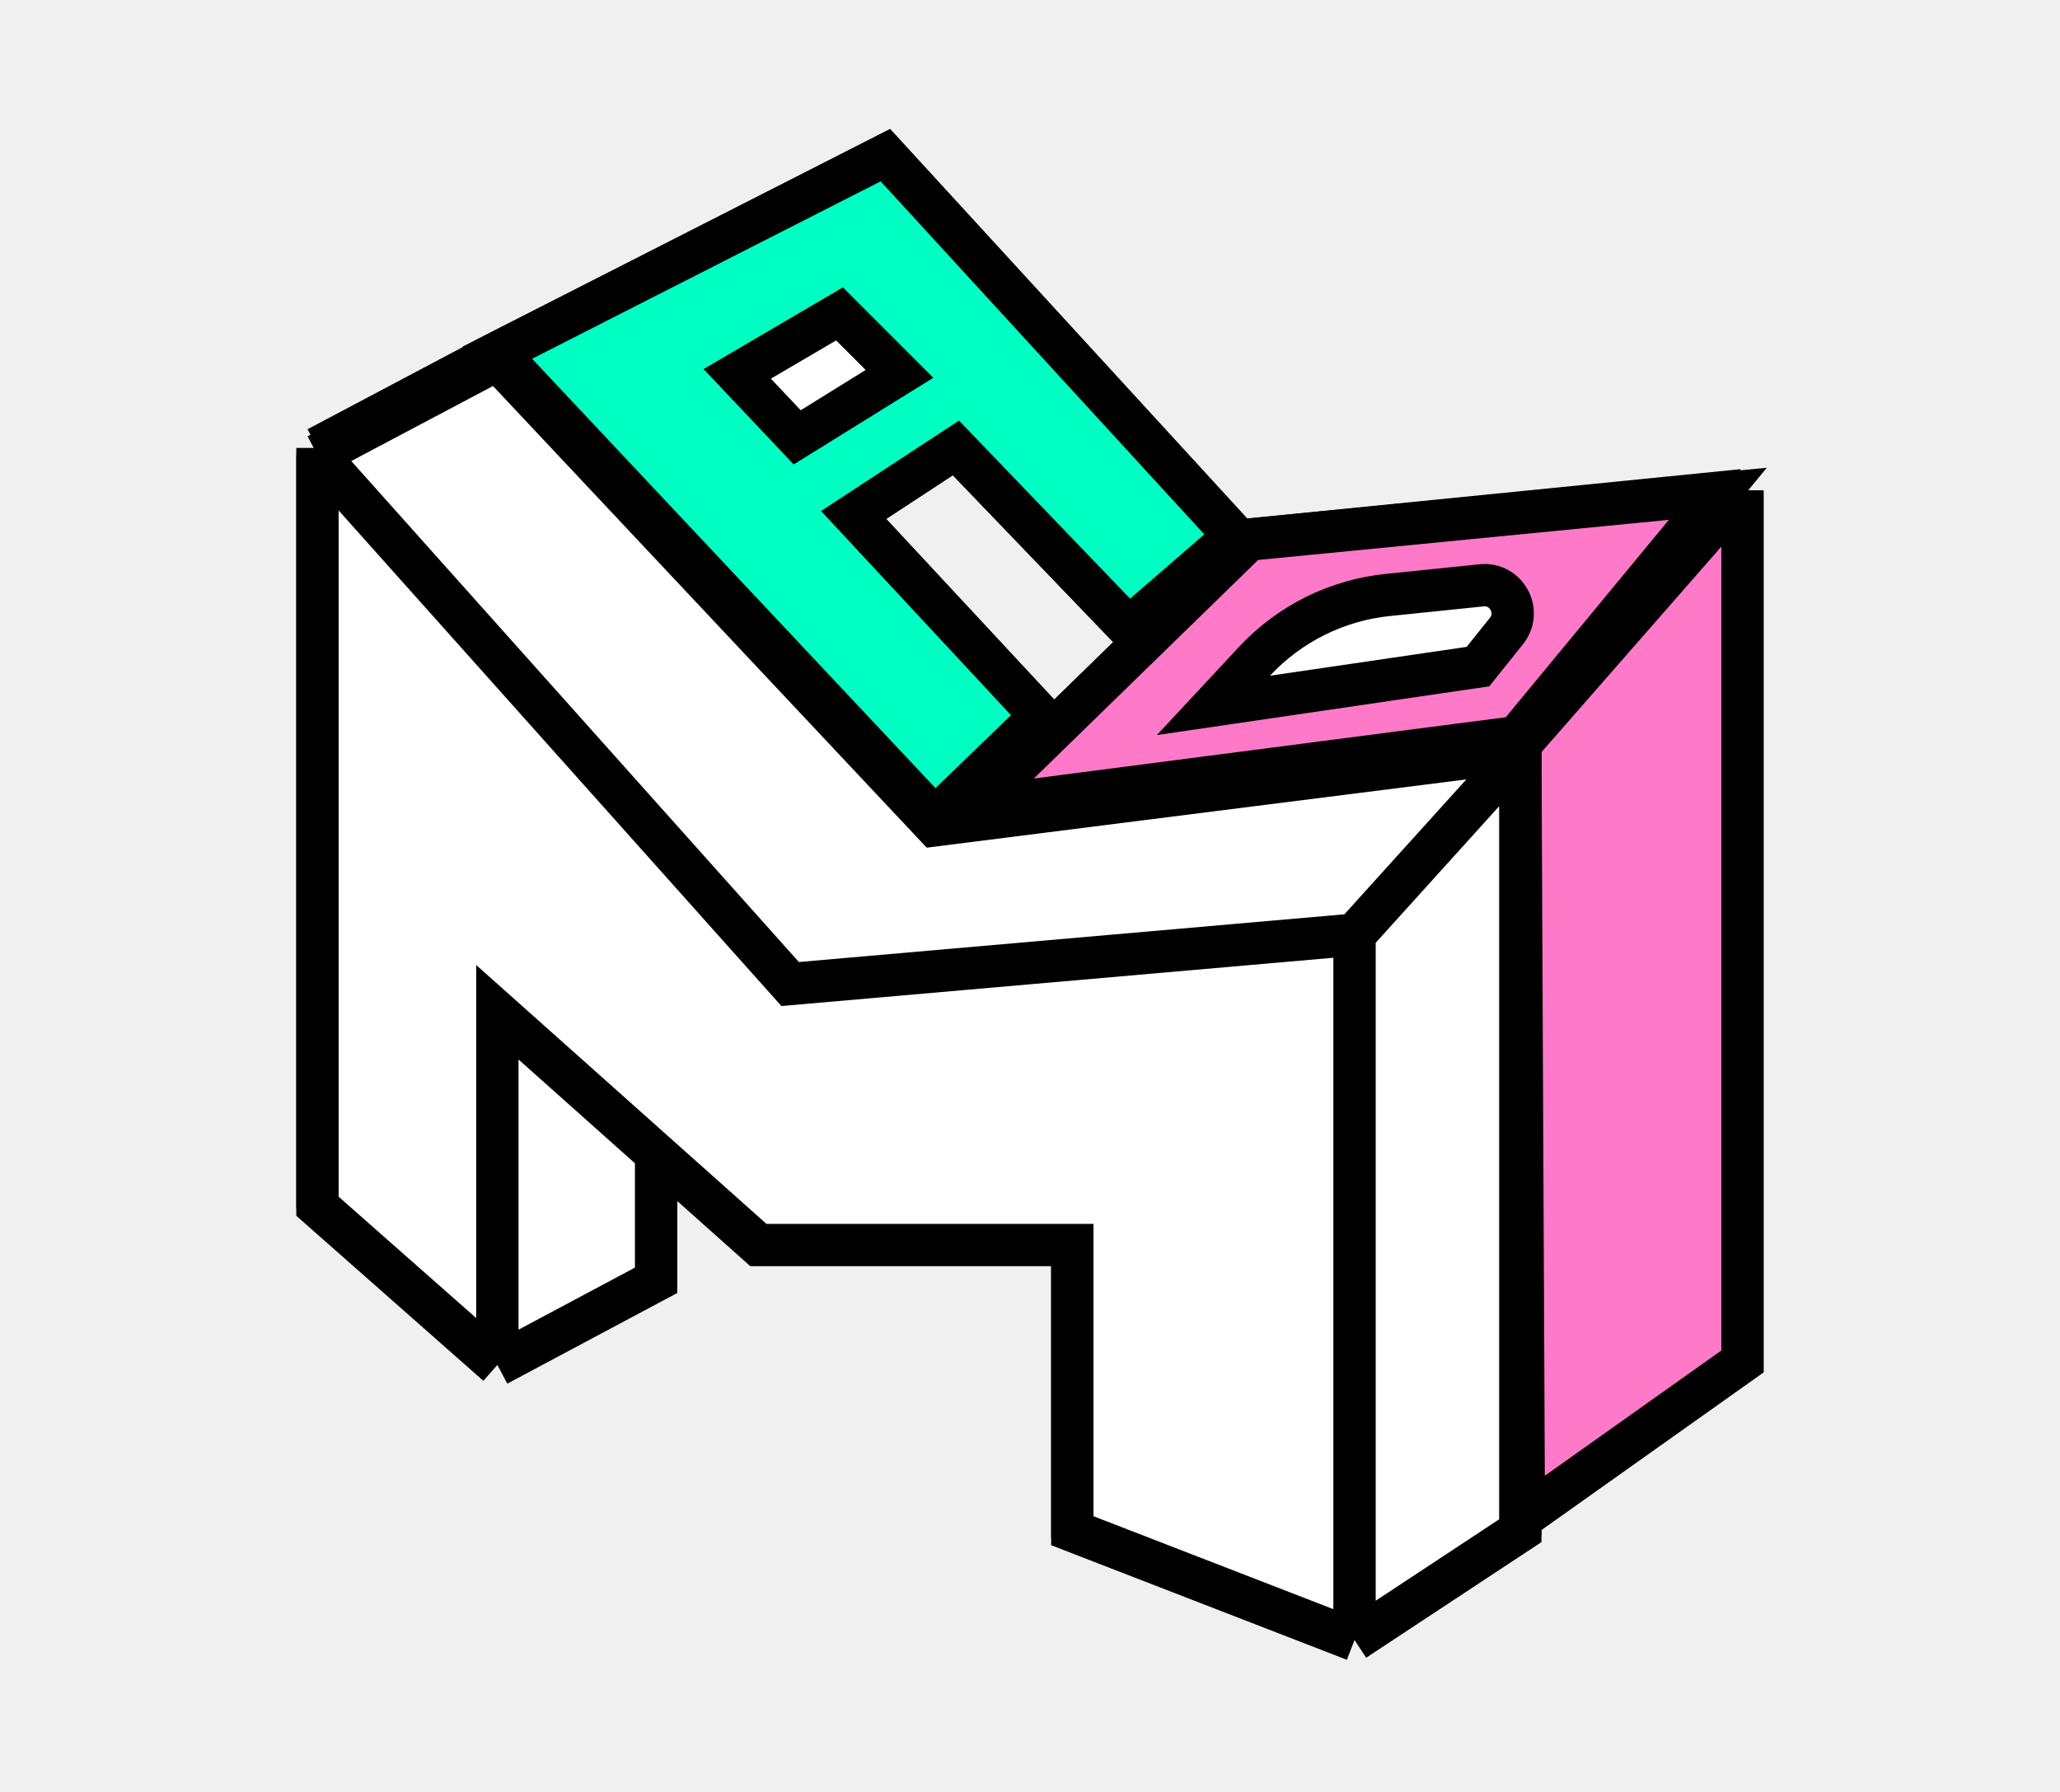
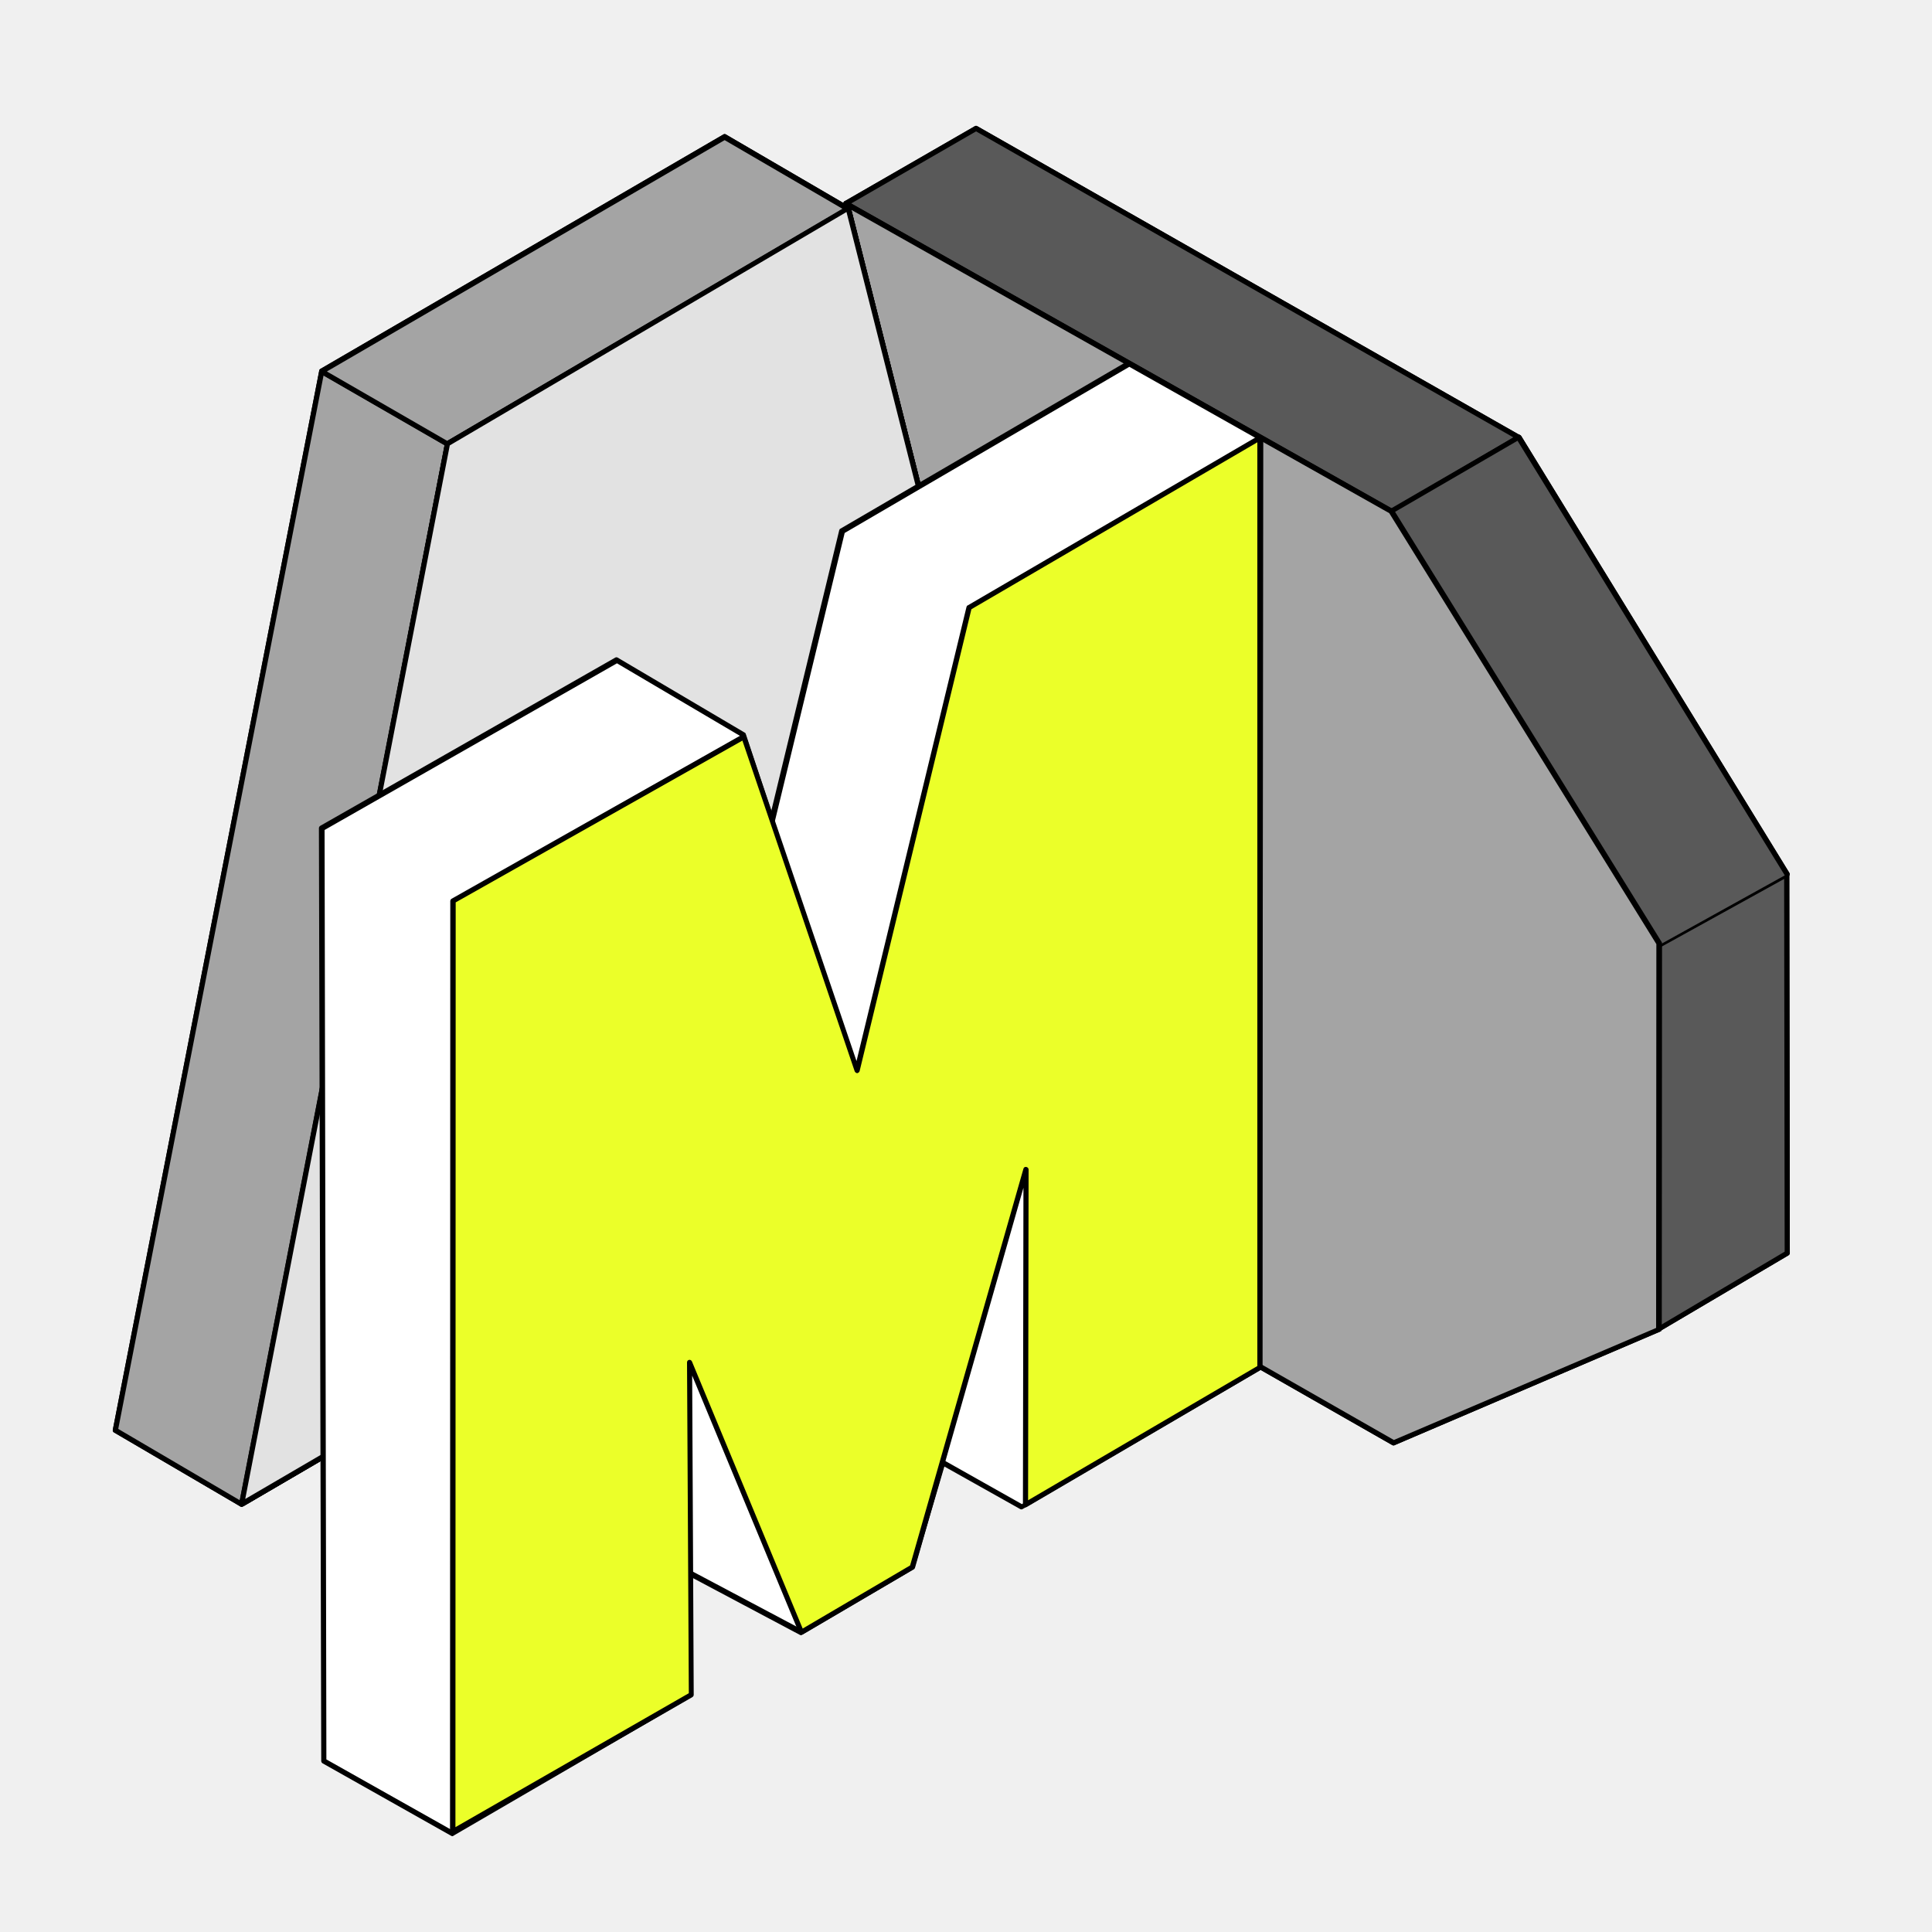
- <svg xmlns="http://www.w3.org/2000/svg" width="292" height="254" viewBox="0 0 292 254" fill="none">
-   <path d="M45 63.5V170L70.5 192.5M45 63.5L70.5 50M45 63.5L112 138.5L192 131.5M192 231.5V131.5M192 231.5L215.5 216V105.5M192 231.5L152 216V175.5H107.5L93 162.568M192 131.5L215.5 105.5M215.5 105.5L132.5 116M70.5 50L132.5 116M70.5 50L125.5 22L175 76L160 89L135.5 63.5L121 73L147.5 101.5L132.5 116M70.5 192.5V142.5L93 162.568M70.5 192.5L93 180.5V162.568" stroke="black" stroke-width="6" />
-   <path d="M70.5 50L132.5 116L147.5 101.5L121 73L135.5 63.5L160 89L175 76L125.5 22L70.5 50Z" fill="#00FFC2" stroke="black" stroke-width="6" />
-   <path d="M113 62L104.5 53L119 44.5L127.5 53L113 62Z" fill="white" stroke="black" stroke-width="6" />
-   <path d="M138 114.5L177 76.5L247 69.5V193L216 215L215.5 105.5L138 114.5Z" fill="#FF79C9" />
-   <path d="M247 69.5L177 76.5L138 114.5L215.5 105.5M247 69.5L215.5 105.5M247 69.5V193L216 215L215.5 105.5" stroke="black" stroke-width="6" />
-   <path d="M177 76.5L138 114.5L215 104.5L243.5 70L177 76.5Z" fill="#FF79C9" stroke="black" stroke-width="6" />
-   <path d="M209.5 94.5L172 100L177.823 93.746C182.772 88.43 189.482 85.09 196.707 84.346L210.003 82.978C213.532 82.614 215.752 86.685 213.536 89.455L209.5 94.5Z" fill="white" stroke="black" stroke-width="6" />
-   <path d="M45 171V64.5L70.5 51L132.5 117L215.5 106.5V217L192 232.5L152 217V176.5H107.5L93 163.568V181.5L70.5 193.5L45 171Z" fill="white" />
-   <path d="M45 64.5V171L70.5 193.5M45 64.5L70.5 51L132.5 117L215.5 106.5M45 64.5L112 139.5L192 132.5M192 232.5V132.5M192 232.5L215.5 217V106.5M192 232.5L152 217V176.5H107.5L93 163.568M192 132.5L215.5 106.5M70.5 193.5V143.5L93 163.568M70.5 193.5L93 181.5V163.568" stroke="black" stroke-width="6" />
+ <svg xmlns="http://www.w3.org/2000/svg" width="133" height="133" viewBox="0 0 133 133" fill="none">
+   <path d="M114.203 65.064L122.999 60.187L123.034 86.255L114.114 91.54L114.203 65.064Z" fill="white" />
+   <path d="M114.114 91.717C114.079 91.717 114.061 91.717 114.026 91.699C113.972 91.664 113.937 91.61 113.937 91.54L114.026 65.064C114.026 64.993 114.061 64.939 114.114 64.904L122.91 60.027C122.963 59.992 123.034 59.992 123.087 60.027C123.141 60.063 123.176 60.116 123.176 60.187L123.212 86.255C123.212 86.326 123.176 86.379 123.123 86.415L114.203 91.681C114.185 91.699 114.15 91.717 114.114 91.717ZM114.38 65.17L114.292 91.238L122.857 86.166L122.821 60.506L114.38 65.17Z" fill="black" />
+   <path d="M95.76 35.201L58.236 14.027L67.192 8.849L104.538 30.111L95.813 35.236" fill="white" />
+   <path d="M95.813 35.414C95.76 35.414 95.707 35.378 95.671 35.343L58.148 14.169C58.094 14.134 58.059 14.08 58.059 14.009C58.059 13.938 58.094 13.885 58.148 13.85L67.103 8.689C67.156 8.654 67.227 8.654 67.28 8.689L104.627 29.952C104.68 29.987 104.715 30.04 104.715 30.111C104.715 30.182 104.68 30.235 104.627 30.271L95.902 35.414C95.884 35.414 95.849 35.414 95.813 35.414ZM58.591 14.009L95.831 35.023L104.183 30.111L67.192 9.044L58.591 14.009Z" fill="black" />
+   <path d="M114.203 65.064L95.76 35.201L104.538 30.111L122.999 60.187" fill="white" />
+   <path d="M114.203 65.241C114.15 65.241 114.079 65.206 114.043 65.152L95.618 35.289C95.601 35.254 95.583 35.201 95.601 35.148C95.618 35.094 95.636 35.059 95.689 35.041L104.467 29.952C104.556 29.898 104.662 29.934 104.716 30.005L123.176 60.081C123.229 60.169 123.194 60.276 123.123 60.329C123.034 60.382 122.928 60.347 122.874 60.276L104.467 30.342L96.008 35.254L114.362 64.957C114.416 65.046 114.38 65.152 114.309 65.206C114.274 65.223 114.238 65.241 114.203 65.241Z" fill="black" />
+   <path d="M58.236 14.027L95.76 35.201L114.203 64.957L114.185 91.54L95.937 99.324L58.236 77.796V14.027Z" fill="white" />
+   <path d="M95.938 99.502C95.902 99.502 95.884 99.502 95.849 99.484L58.148 77.956C58.094 77.92 58.059 77.867 58.059 77.796V14.009C58.059 13.938 58.094 13.885 58.148 13.85C58.201 13.814 58.272 13.814 58.325 13.85L95.867 35.023C95.884 35.041 95.92 35.059 95.938 35.077L114.38 64.833C114.398 64.869 114.416 64.886 114.416 64.922L114.398 91.504C114.398 91.575 114.362 91.646 114.291 91.664L96.008 99.484C95.991 99.502 95.973 99.502 95.938 99.502ZM58.414 77.69L95.955 99.129L114.008 91.415L114.025 64.993L95.636 35.325L58.396 14.329V77.69H58.414Z" fill="black" />
+   <path d="M114.203 65.064L122.999 60.187L123.034 86.255L114.114 91.54L114.203 65.064Z" fill="#595959" />
+   <path d="M114.114 91.717C114.079 91.717 114.061 91.717 114.026 91.699C113.972 91.664 113.937 91.61 113.937 91.54L114.026 65.064C114.026 64.993 114.061 64.939 114.114 64.904L122.91 60.027C122.963 59.992 123.034 59.992 123.087 60.027C123.141 60.063 123.176 60.116 123.176 60.187L123.212 86.255C123.212 86.326 123.176 86.379 123.123 86.415L114.203 91.681C114.185 91.699 114.15 91.717 114.114 91.717ZM114.38 65.17L114.292 91.238L122.857 86.166L122.821 60.506L114.38 65.17Z" fill="black" />
+   <path d="M95.76 35.201L58.236 14.027L67.192 8.849L104.538 30.111L95.813 35.236" fill="#595959" />
+   <path d="M95.813 35.414C95.76 35.414 95.707 35.378 95.671 35.343L58.148 14.169C58.094 14.134 58.059 14.08 58.059 14.009C58.059 13.938 58.094 13.885 58.148 13.85L67.103 8.689C67.156 8.654 67.227 8.654 67.28 8.689L104.627 29.952C104.68 29.987 104.715 30.04 104.715 30.111C104.715 30.182 104.68 30.235 104.627 30.271L95.902 35.414C95.884 35.414 95.849 35.414 95.813 35.414ZM58.591 14.009L95.831 35.023L104.183 30.111L67.192 9.044L58.591 14.009Z" fill="black" />
+   <path d="M114.203 65.064L95.76 35.201L104.538 30.111L122.999 60.187" fill="#595959" />
+   <path d="M114.203 65.241C114.15 65.241 114.079 65.206 114.043 65.152L95.618 35.289C95.601 35.254 95.583 35.201 95.601 35.148C95.618 35.094 95.636 35.059 95.689 35.041L104.467 29.952C104.556 29.898 104.662 29.934 104.716 30.005L123.176 60.081C123.229 60.169 123.194 60.276 123.123 60.329C123.034 60.382 122.928 60.347 122.874 60.276L104.467 30.342L96.008 35.254L114.362 64.957C114.416 65.046 114.38 65.152 114.309 65.206C114.274 65.223 114.238 65.241 114.203 65.241Z" fill="black" />
+   <path d="M58.236 14.027L95.76 35.201L114.203 64.957L114.185 91.54L95.937 99.324L58.236 77.796V14.027Z" fill="#A4A4A4" />
+   <path d="M95.938 99.502C95.902 99.502 95.884 99.502 95.849 99.484L58.148 77.956C58.094 77.92 58.059 77.867 58.059 77.796V14.009C58.059 13.938 58.094 13.885 58.148 13.85C58.201 13.814 58.272 13.814 58.325 13.85L95.867 35.023C95.884 35.041 95.92 35.059 95.938 35.077L114.38 64.833C114.398 64.869 114.416 64.886 114.416 64.922L114.398 91.504C114.398 91.575 114.362 91.646 114.291 91.664L96.008 99.484C95.991 99.502 95.973 99.502 95.938 99.502ZM58.414 77.69L95.955 99.129L114.008 91.415L114.025 64.993L95.636 35.325L58.396 14.329V77.69H58.414Z" fill="black" />
+   <path d="M30.803 30.555L22.149 25.572L7.944 98.456L16.634 103.545L30.803 30.555Z" fill="white" />
+   <path d="M16.634 103.722C16.598 103.722 16.563 103.722 16.545 103.705L7.856 98.615C7.785 98.58 7.749 98.509 7.767 98.42L21.972 25.536C21.989 25.483 22.025 25.43 22.078 25.412C22.131 25.394 22.184 25.394 22.238 25.412L30.892 30.395C30.962 30.43 30.998 30.501 30.98 30.59L16.811 103.581C16.794 103.634 16.758 103.687 16.705 103.705C16.687 103.722 16.669 103.722 16.634 103.722ZM8.14 98.367L16.51 103.279L30.608 30.661L22.273 25.855L8.14 98.367Z" fill="black" />
+   <path d="M58.396 14.382L30.803 30.555L22.149 25.572L49.884 9.416L58.396 14.382L72.671 70.845L16.705 103.51L30.803 30.555L58.396 14.382Z" fill="white" />
+   <path d="M16.705 103.687C16.669 103.687 16.634 103.669 16.599 103.651C16.545 103.616 16.51 103.545 16.528 103.474L30.608 30.643L22.06 25.713C22.007 25.678 21.972 25.625 21.972 25.554C21.972 25.483 22.007 25.43 22.06 25.394L49.795 9.257C49.849 9.221 49.919 9.221 49.973 9.257L58.485 14.222C58.502 14.24 58.538 14.258 58.556 14.275C58.556 14.275 58.556 14.275 58.556 14.293C58.556 14.311 58.573 14.329 58.573 14.329L72.849 70.774C72.866 70.845 72.831 70.933 72.76 70.969L16.794 103.669C16.758 103.687 16.74 103.687 16.705 103.687ZM30.962 30.661L16.953 103.155L72.459 70.756L58.272 14.665L30.962 30.661ZM22.504 25.572L30.803 30.36L58.041 14.399L49.884 9.647L22.504 25.572Z" fill="black" />
+   <path d="M30.803 30.555L58.378 14.382L30.803 30.555Z" fill="white" />
+   <path d="M30.803 30.732C30.75 30.732 30.679 30.697 30.643 30.643C30.625 30.608 30.625 30.59 30.625 30.555C30.625 30.502 30.661 30.43 30.714 30.395L58.289 14.222C58.378 14.169 58.485 14.204 58.538 14.293C58.556 14.329 58.556 14.346 58.556 14.382C58.556 14.435 58.52 14.506 58.467 14.541L30.892 30.714C30.874 30.714 30.838 30.732 30.803 30.732Z" fill="black" />
+   <path d="M30.803 30.554L16.634 103.545L72.672 70.844L58.396 14.328L30.803 30.554Z" fill="white" />
+   <path d="M16.634 103.722C16.599 103.722 16.563 103.704 16.528 103.687C16.474 103.651 16.439 103.58 16.457 103.509L30.626 30.519C30.643 30.466 30.661 30.43 30.714 30.395L58.307 14.187C58.361 14.151 58.414 14.151 58.467 14.169C58.52 14.187 58.556 14.24 58.573 14.293L72.849 70.791C72.867 70.862 72.831 70.951 72.76 70.987L16.723 103.704C16.705 103.722 16.67 103.722 16.634 103.722ZM30.963 30.661L16.882 103.19L72.459 70.738L58.272 14.595L30.963 30.661Z" fill="black" />
+   <path d="M30.803 30.555L22.149 25.572L7.944 98.456L16.634 103.545L30.803 30.555Z" fill="#A4A4A4" />
+   <path d="M16.634 103.722C16.598 103.722 16.563 103.722 16.545 103.705L7.856 98.615C7.785 98.58 7.749 98.509 7.767 98.42L21.972 25.536C21.989 25.483 22.025 25.43 22.078 25.412C22.131 25.394 22.184 25.394 22.238 25.412L30.892 30.395C30.962 30.43 30.998 30.501 30.98 30.59L16.811 103.581C16.794 103.634 16.758 103.687 16.705 103.705C16.687 103.722 16.669 103.722 16.634 103.722ZM8.14 98.367L16.51 103.279L30.608 30.661L22.273 25.855L8.14 98.367Z" fill="black" />
+   <path d="M58.396 14.382L30.803 30.555L22.149 25.572L49.884 9.416L58.396 14.382L72.671 70.845L16.705 103.51L30.803 30.555L58.396 14.382Z" fill="#A4A4A4" />
+   <path d="M16.705 103.687C16.669 103.687 16.634 103.669 16.599 103.651C16.545 103.616 16.51 103.545 16.528 103.474L30.608 30.643L22.06 25.713C22.007 25.678 21.972 25.625 21.972 25.554C21.972 25.483 22.007 25.43 22.06 25.394L49.795 9.257C49.849 9.221 49.919 9.221 49.973 9.257L58.485 14.222C58.502 14.24 58.538 14.258 58.556 14.275C58.556 14.275 58.556 14.275 58.556 14.293C58.556 14.311 58.573 14.329 58.573 14.329L72.849 70.774C72.866 70.845 72.831 70.933 72.76 70.969L16.794 103.669C16.758 103.687 16.74 103.687 16.705 103.687ZM30.962 30.661L16.953 103.155L72.459 70.756L58.272 14.665L30.962 30.661ZM22.504 25.572L30.803 30.36L58.041 14.399L49.884 9.647L22.504 25.572Z" fill="black" />
+   <path d="M30.803 30.555L58.378 14.382L30.803 30.555Z" fill="white" />
+   <path d="M30.803 30.732C30.75 30.732 30.679 30.697 30.643 30.643C30.625 30.608 30.625 30.59 30.625 30.555C30.625 30.502 30.661 30.43 30.714 30.395L58.289 14.222C58.378 14.169 58.485 14.204 58.538 14.293C58.556 14.329 58.556 14.346 58.556 14.382C58.556 14.435 58.52 14.506 58.467 14.541L30.892 30.714C30.874 30.714 30.838 30.732 30.803 30.732Z" fill="black" />
+   <path d="M30.803 30.554L16.634 103.545L72.672 70.844L58.396 14.328L30.803 30.554Z" fill="#E2E2E2" />
+   <path d="M16.634 103.722C16.599 103.722 16.563 103.704 16.528 103.687C16.474 103.651 16.439 103.58 16.457 103.509L30.626 30.519C30.643 30.466 30.661 30.43 30.714 30.395L58.307 14.187C58.361 14.151 58.414 14.151 58.467 14.169C58.52 14.187 58.556 14.24 58.573 14.293L72.849 70.791C72.867 70.862 72.831 70.951 72.76 70.987L16.723 103.704C16.705 103.722 16.67 103.722 16.634 103.722ZM30.963 30.661L16.882 103.19L72.459 70.738L58.272 14.595L30.963 30.661Z" fill="black" />
+   <path d="M31.157 126.226L22.308 121.225L22.149 57.013L42.454 45.433L51.196 50.575L53.164 56.463L57.97 36.548L77.725 25.022L86.805 30.129L86.734 94.129L70.33 103.722L64.922 100.672L62.812 107.872L55.168 112.358L47.543 108.315L47.596 116.668L31.157 126.226Z" fill="white" />
+   <path d="M31.158 126.403C31.122 126.403 31.105 126.403 31.069 126.385L22.202 121.385C22.149 121.349 22.114 121.296 22.114 121.225L21.954 57.013C21.954 56.942 21.99 56.889 22.043 56.853L42.347 45.273C42.401 45.238 42.472 45.238 42.525 45.273L51.267 50.434C51.303 50.451 51.338 50.487 51.338 50.522L53.094 55.824L57.775 36.495C57.793 36.442 57.811 36.407 57.864 36.389L77.619 24.862C77.672 24.827 77.743 24.827 77.796 24.862L86.876 29.987C86.929 30.023 86.965 30.076 86.965 30.147L86.894 94.128C86.894 94.199 86.858 94.253 86.805 94.288L70.402 103.882C70.348 103.917 70.277 103.917 70.224 103.882L65.011 100.956L62.954 107.943C62.936 107.978 62.918 108.031 62.865 108.049L55.222 112.536C55.169 112.571 55.098 112.571 55.044 112.536L47.667 108.617L47.703 116.668C47.703 116.738 47.667 116.792 47.614 116.827L31.193 126.385C31.229 126.385 31.193 126.403 31.158 126.403ZM22.468 121.119L31.158 126.013L47.401 116.561L47.366 108.315C47.366 108.244 47.401 108.191 47.455 108.156C47.508 108.12 47.579 108.12 47.632 108.156L55.186 112.163L62.67 107.765L64.762 100.637C64.78 100.583 64.816 100.548 64.869 100.53C64.922 100.512 64.975 100.512 65.028 100.548L70.348 103.545L86.574 94.058L86.645 30.271L77.743 25.252L58.148 36.69L53.342 56.534C53.324 56.605 53.253 56.658 53.182 56.676C53.094 56.676 53.023 56.622 53.005 56.551L51.072 50.735L42.472 45.663L22.344 57.137L22.468 121.119Z" fill="black" />
+   <path d="M31.157 126.102L31.193 62.013L51.196 50.7L58.999 73.682L66.713 41.815L86.734 30.129V94.129L70.596 103.58L70.632 80.492L62.811 107.872L55.168 112.358L47.472 93.792L47.596 116.668L31.157 126.102Z" fill="#EBFF29" />
+   <path d="M31.157 126.279C31.122 126.279 31.104 126.279 31.069 126.261C31.015 126.226 30.98 126.173 30.98 126.102L30.998 62.031C30.998 61.96 31.033 61.907 31.086 61.872L51.107 50.558C51.16 50.54 51.214 50.522 51.249 50.54C51.302 50.558 51.338 50.593 51.356 50.646L58.963 73.044L66.535 41.78C66.553 41.727 66.571 41.691 66.624 41.673L86.645 29.987C86.698 29.952 86.769 29.952 86.822 29.987C86.875 30.023 86.911 30.076 86.911 30.147V94.129C86.911 94.2 86.875 94.253 86.822 94.288L70.685 103.74C70.632 103.775 70.561 103.775 70.508 103.74C70.454 103.705 70.419 103.651 70.419 103.58L70.454 81.768L62.989 107.925C62.971 107.961 62.953 108.014 62.9 108.031L55.257 112.518C55.221 112.536 55.151 112.553 55.115 112.536C55.062 112.518 55.026 112.483 55.009 112.429L47.649 94.696L47.756 116.668C47.756 116.739 47.72 116.792 47.667 116.827L31.246 126.261C31.228 126.261 31.193 126.279 31.157 126.279ZM31.37 62.12L31.352 125.783L47.419 116.561L47.295 93.792C47.295 93.703 47.348 93.632 47.437 93.614C47.525 93.597 47.596 93.65 47.632 93.721L55.257 112.11L62.652 107.765L70.454 80.456C70.472 80.368 70.561 80.314 70.649 80.332C70.738 80.35 70.809 80.421 70.809 80.509L70.774 103.279L86.556 94.04V30.448L66.872 41.939L59.176 73.735C59.158 73.806 59.087 73.859 59.016 73.877C58.945 73.877 58.874 73.824 58.839 73.753L51.107 50.983L31.37 62.12Z" fill="black" />
</svg>
